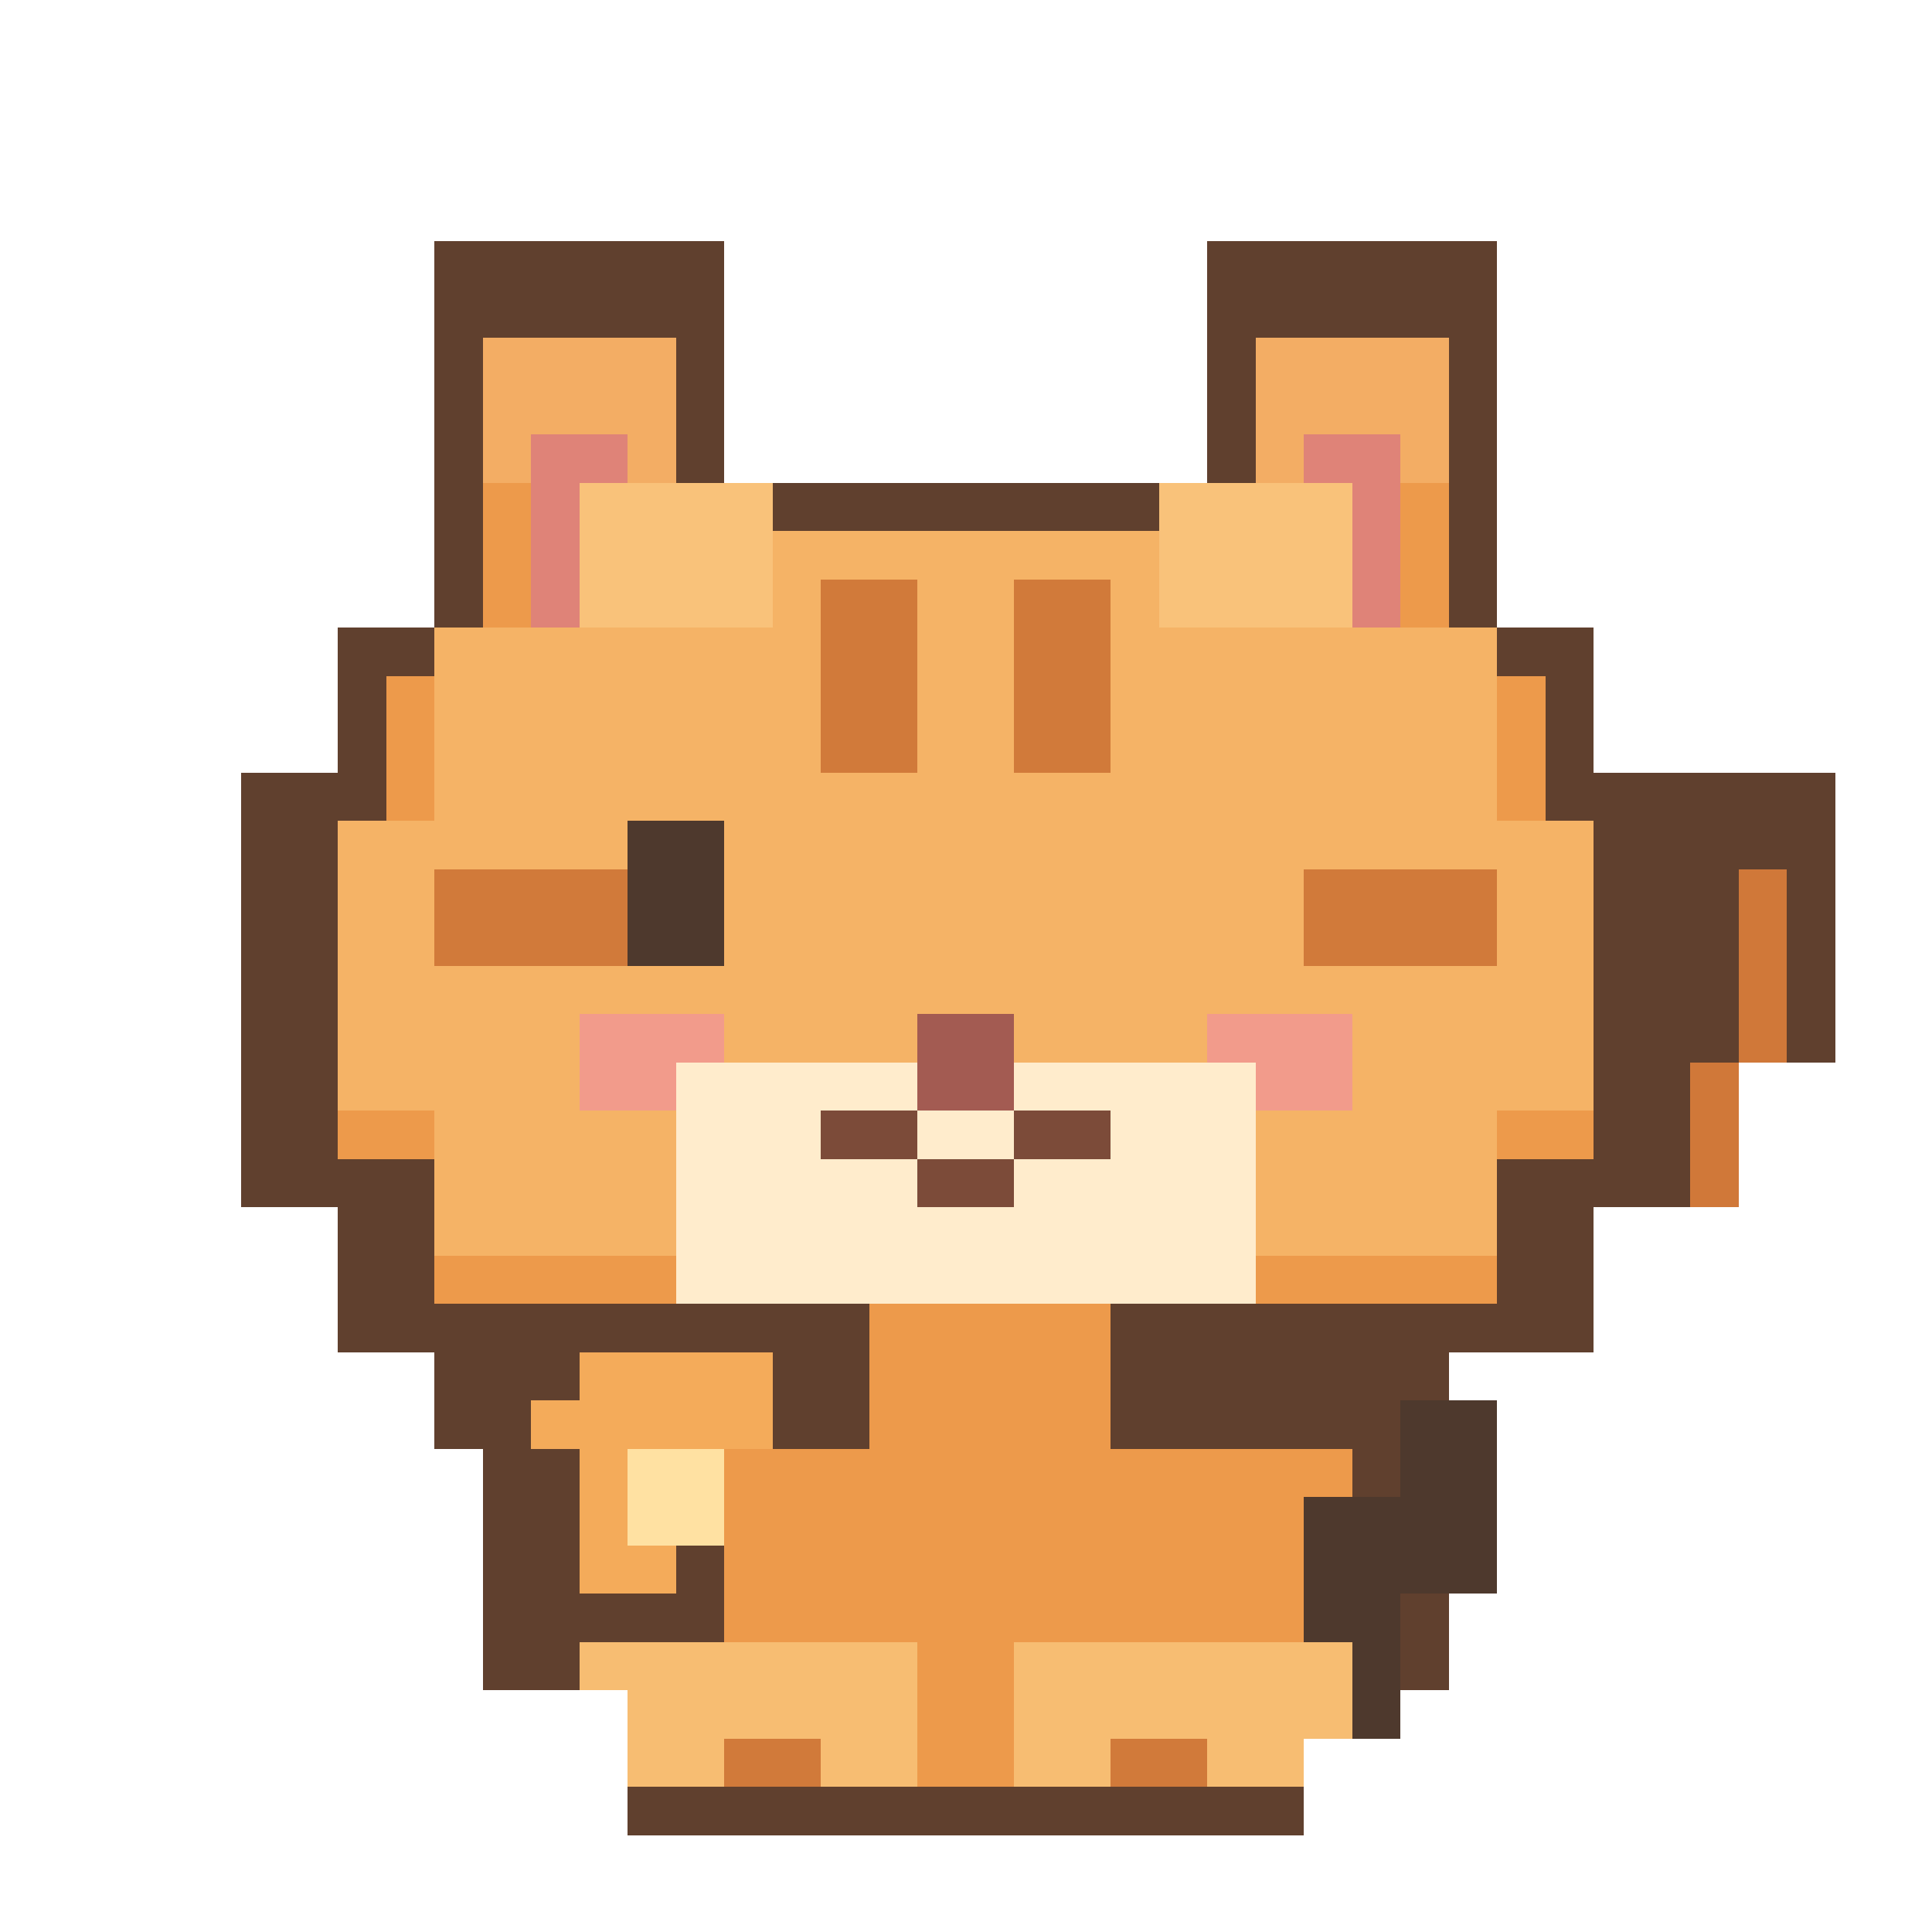
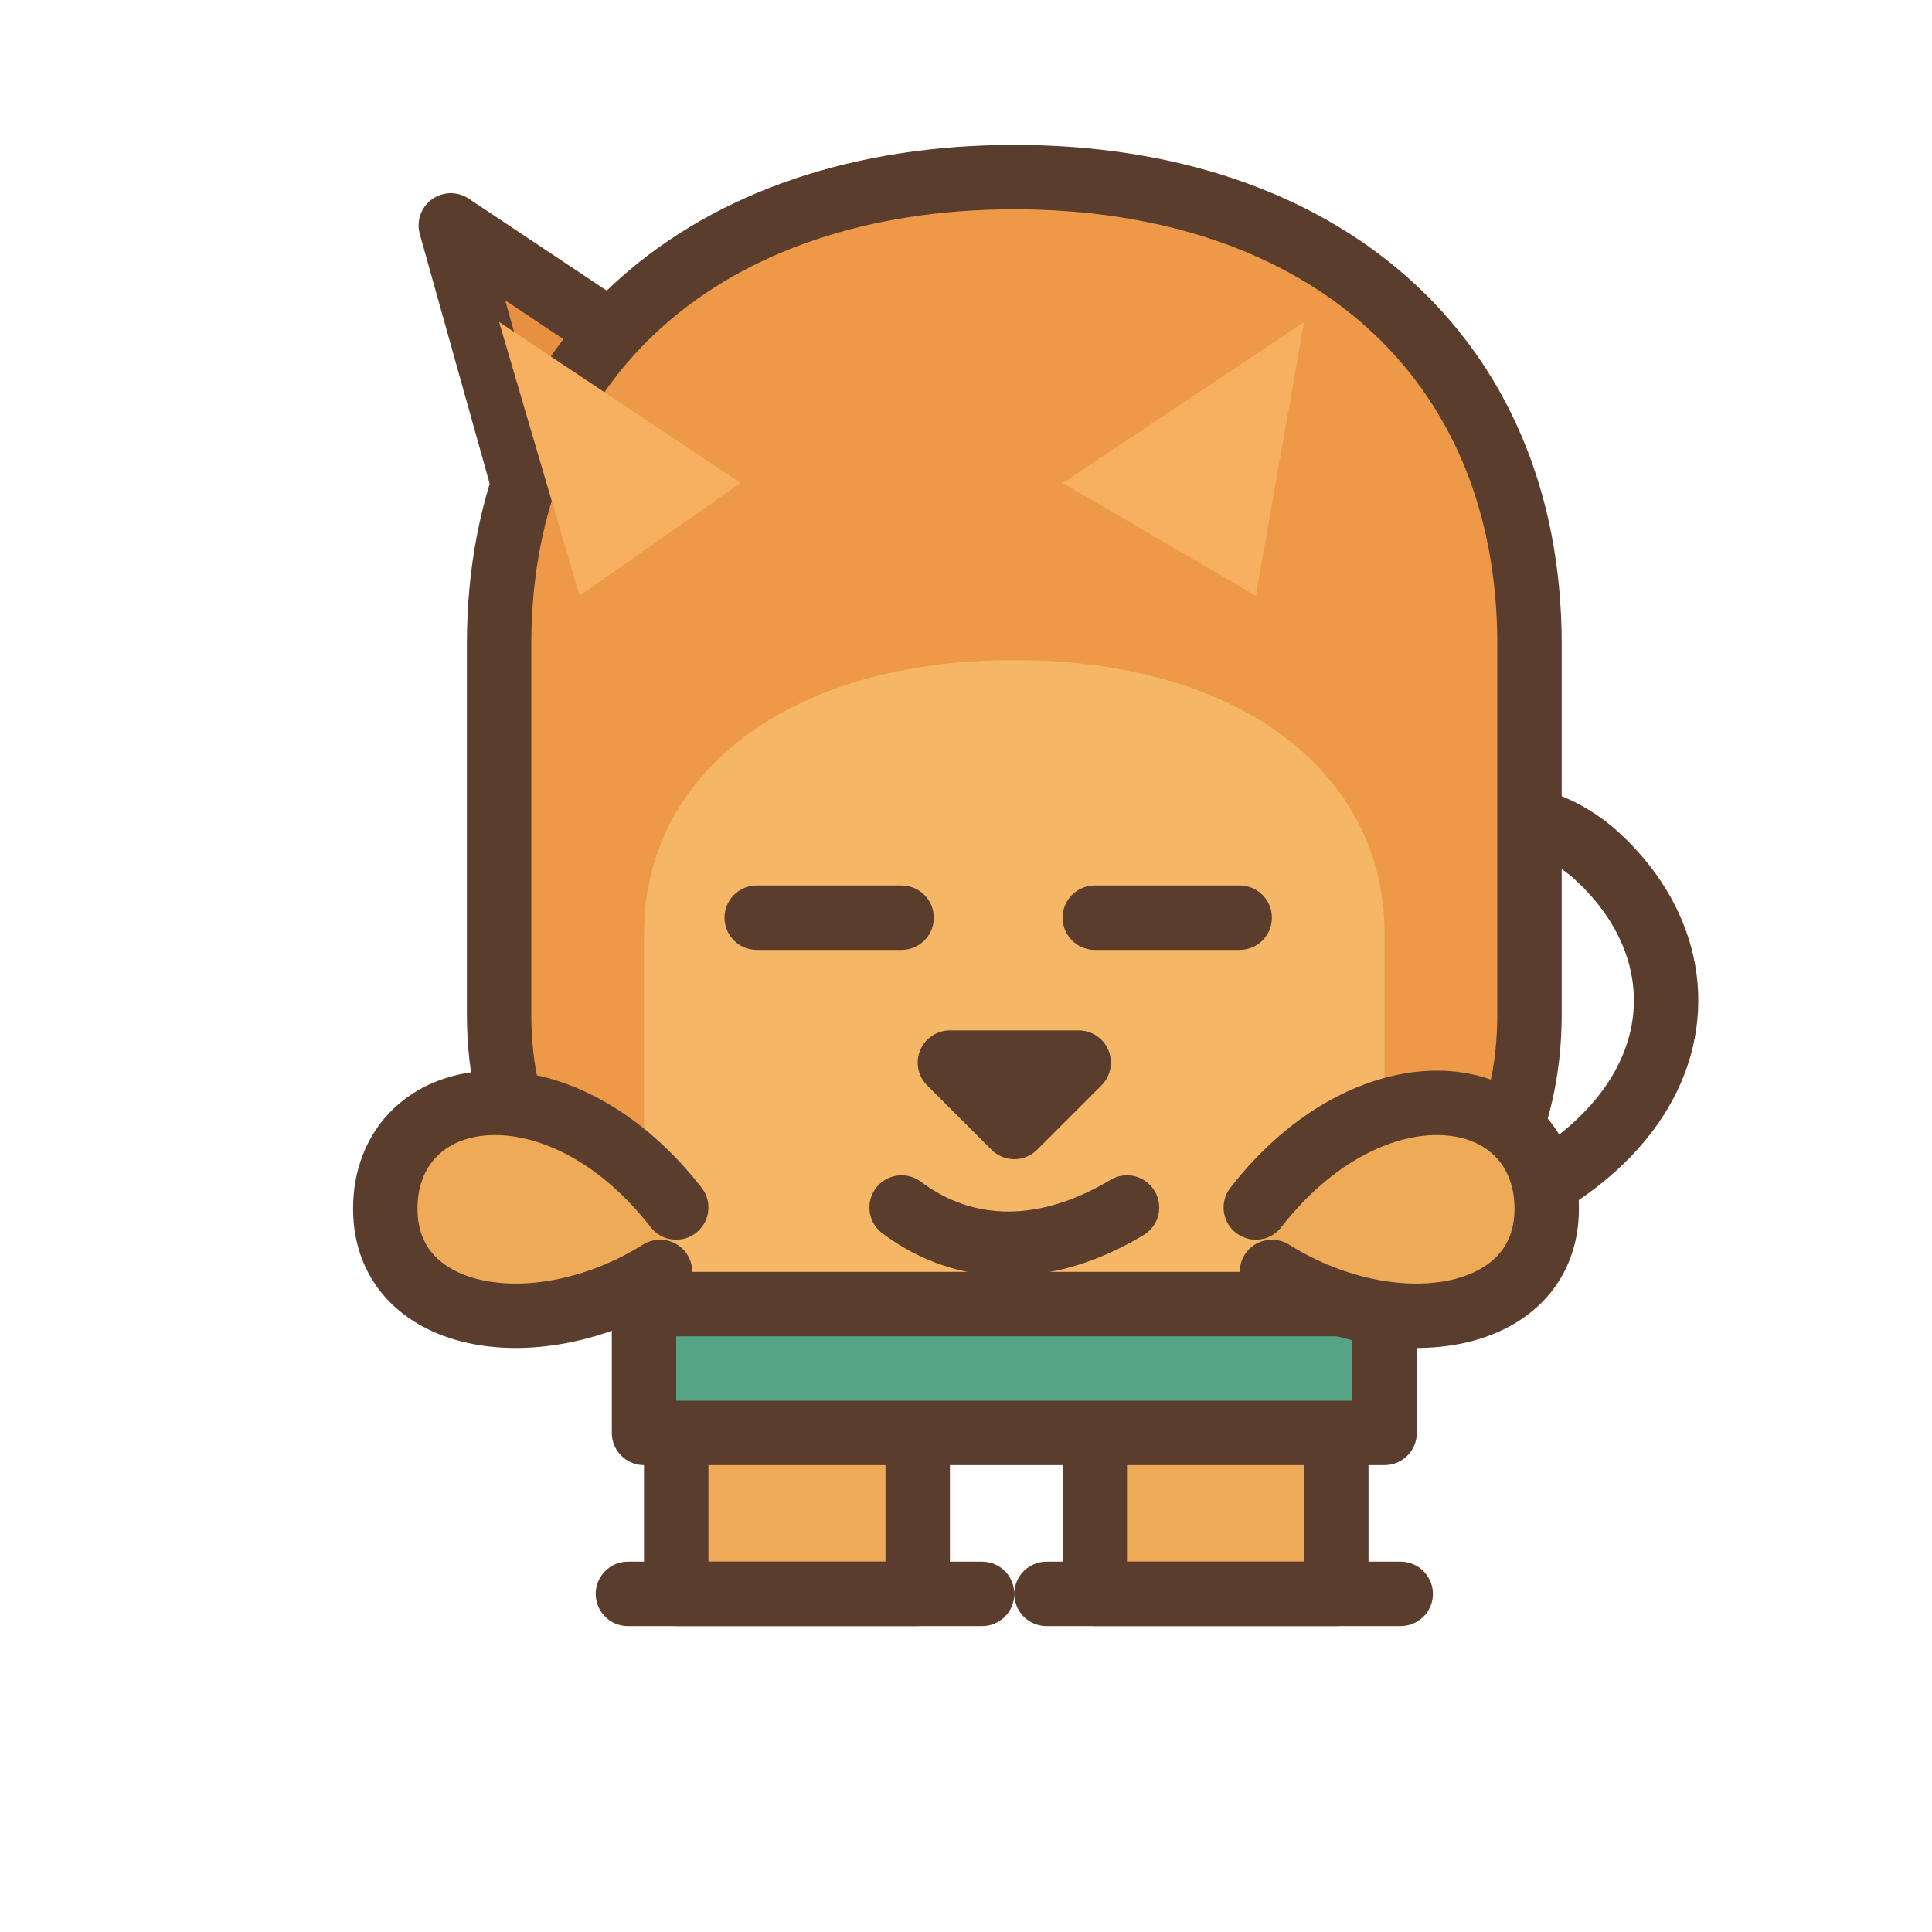
- <svg xmlns="http://www.w3.org/2000/svg" viewBox="0 0 40 40" shape-rendering="crispEdges" aria-label="抬爪撒娇的像素橘猫">
-   <path d="M28 27h5v-2h3v-3h2v-6h-3v5h-3v2h-4z" fill="#60402e" />
-   <path d="M30 27h3v-2h3v-3h1v-4h-1v4h-3v2h-3z" fill="#d07839" />
-   <path d="M9 5h6v5h10V5h6v8h2v3h2v9h-2v3h-3v7h-3v3H13v-3h-3v-7H7v-3H5v-9h2v-3h2z" fill="#60402e" />
-   <path d="M10 7h4v6h12V7h4v7h2v3h1v7h-2v3h-3v7h-2v3H14v-3h-2v-7H9v-3H7v-7h1v-3h2z" fill="#ed9a4b" />
-   <path d="M10 7h4v3h-4zm16 0h4v3h-4z" fill="#f3ad64" />
-   <path d="M11 9h2v4h-2zm16 0h2v4h-2z" fill="#df8378" />
-   <path d="M13 11h14v2h4v4h2v6h-2v3H9v-3H7v-6h2v-4h4z" fill="#f5b366" />
-   <path d="M12 10h4v3h-4zm12 0h4v3h-4z" fill="#f9c27a" />
-   <path d="M17 12h2v4h-2zm4 0h2v4h-2zM9 18h4v2H9zm18 0h4v2h-4z" fill="#d17a3a" />
-   <path d="M12 21h3v2h-3zm13 0h3v2h-3z" fill="#f29b8b" />
-   <path d="M14 22h12v5H14z" fill="#ffeccc" />
-   <path d="M13 17h2v3h-2zm12 17h2v-3h2v-2h2v4h-2v3h-4z" fill="#4e392d" />
-   <path d="M19 21h2v2h-2z" fill="#a35b52" />
-   <path d="M17 23h2v1h-2zm4 0h2v1h-2zm-2 1h2v1h-2z" fill="#7c4b39" />
-   <path d="M11 27h7v3h-3v4h-3v-4H9v-2h2zm12 0h5v3h-5z" fill="#60402e" />
-   <path d="M12 28h4v2h-2v3h-2v-3h-1v-1h1z" fill="#f4ab5a" />
-   <path d="M13 30h2v2h-2z" fill="#ffe1a2" />
-   <path d="M12 34h7v3h-6v-2h-1zm9 0h7v2h-1v1h-6z" fill="#f7bd72" />
-   <path d="M15 36h2v1h-2zm8 0h2v1h-2z" fill="#d17a3a" />
+ <svg xmlns="http://www.w3.org/2000/svg" viewBox="0 0 120 120" aria-label="撒娇的小橘">
+   <g stroke="#5a3d2d" stroke-width="4" stroke-linejoin="round" stroke-linecap="round">
+     <path d="M82 78c22-3 26-17 17-25-7-6-16 1-12 8" fill="none" />
+     <path d="M35 39 28 14l21 14 21-14-4 27" fill="#e89041" />
+     <path d="M31 40c0-18 13-29 32-29s32 11 32 29v23c0 14-12 23-32 23S31 77 31 63z" fill="#ed9948" />
+     <path d="M40 58c0-10 9-17 23-17s23 7 23 17v14c0 8-9 13-23 13s-23-5-23-13z" fill="#f5b765" stroke="none" />
+     <path d="M47 57h9M68 57h9M59 66h8l-4 4zM56 75c4 3 9 3 14 0" fill="none" />
+     <path d="M42 84h15v15H42zM68 84h15v15H68z" fill="#efaa58" />
+     <path d="M39 99h22M65 99h22" fill="none" />
+     <path d="M40 81h46v8H40z" fill="#55a486" />
+     <path d="M42 75c-7-9-17-8-18-1-1 8 9 10 17 5M78 75c7-9 17-8 18-1 1 8-9 10-17 5" fill="#efaa58" />
+   </g>
+   <path d="M36 37 31 20l15 10M78 37l3-17-15 10" fill="#f6b060" />
</svg>
